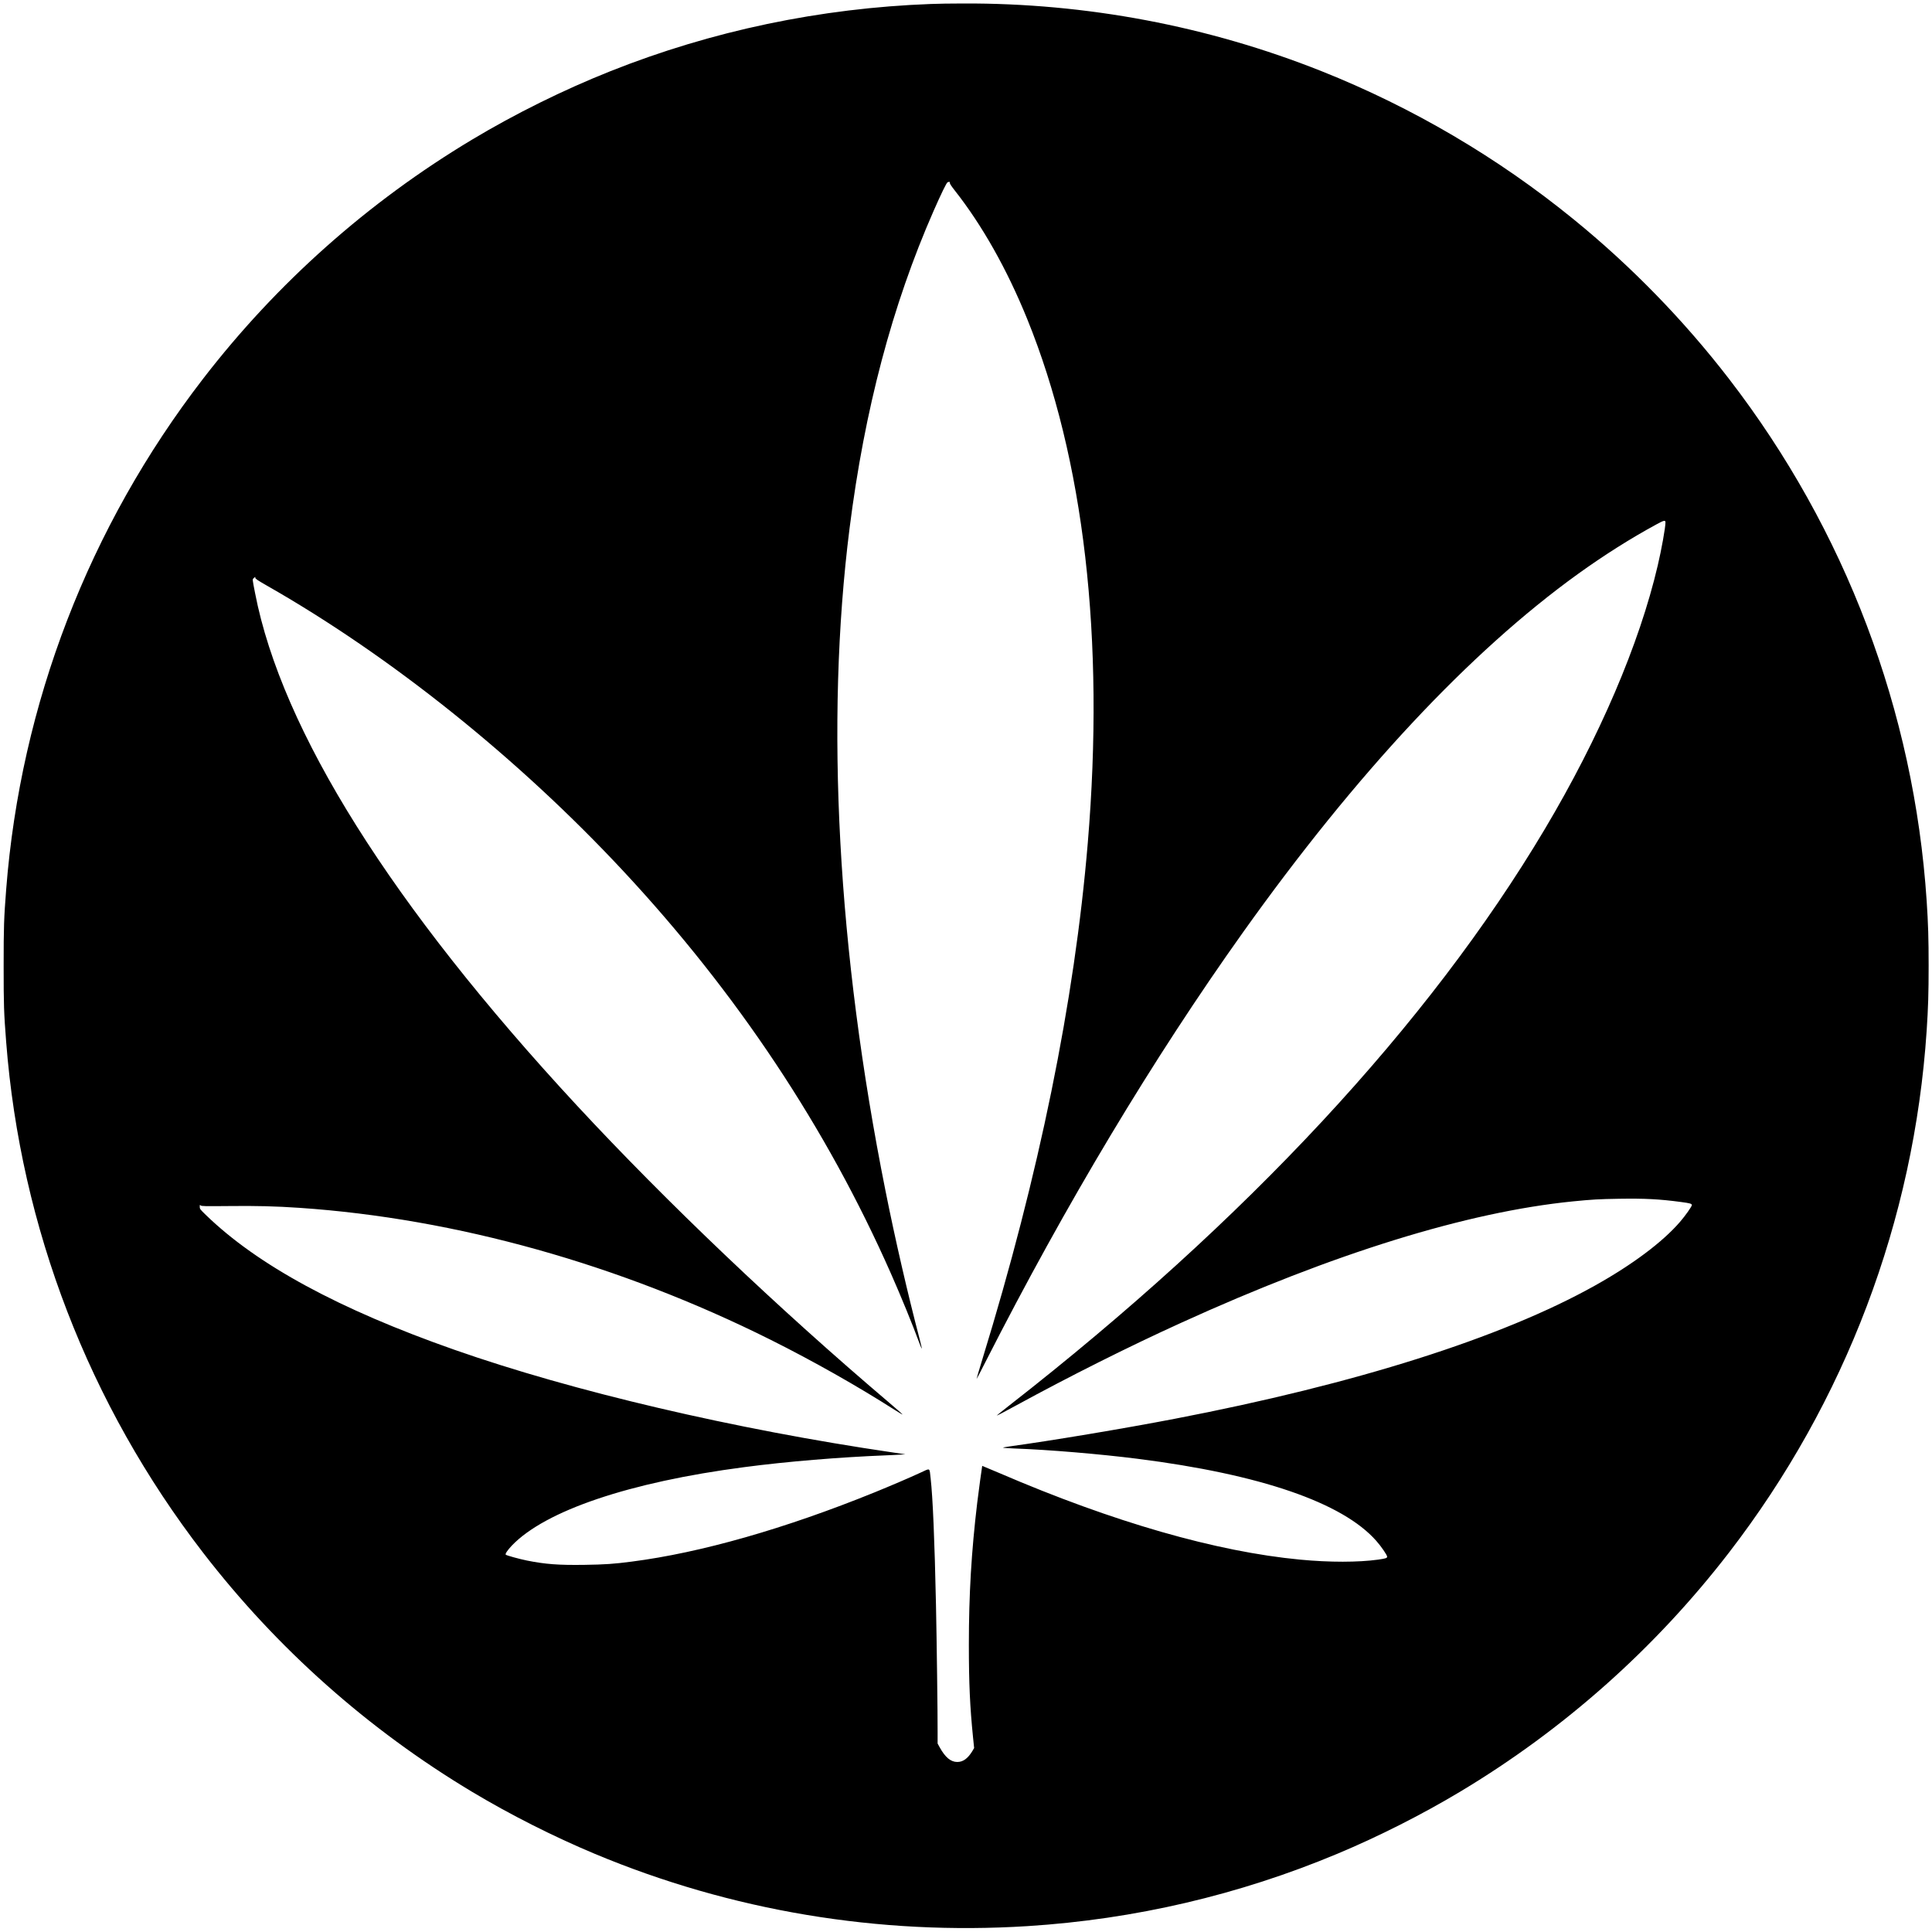
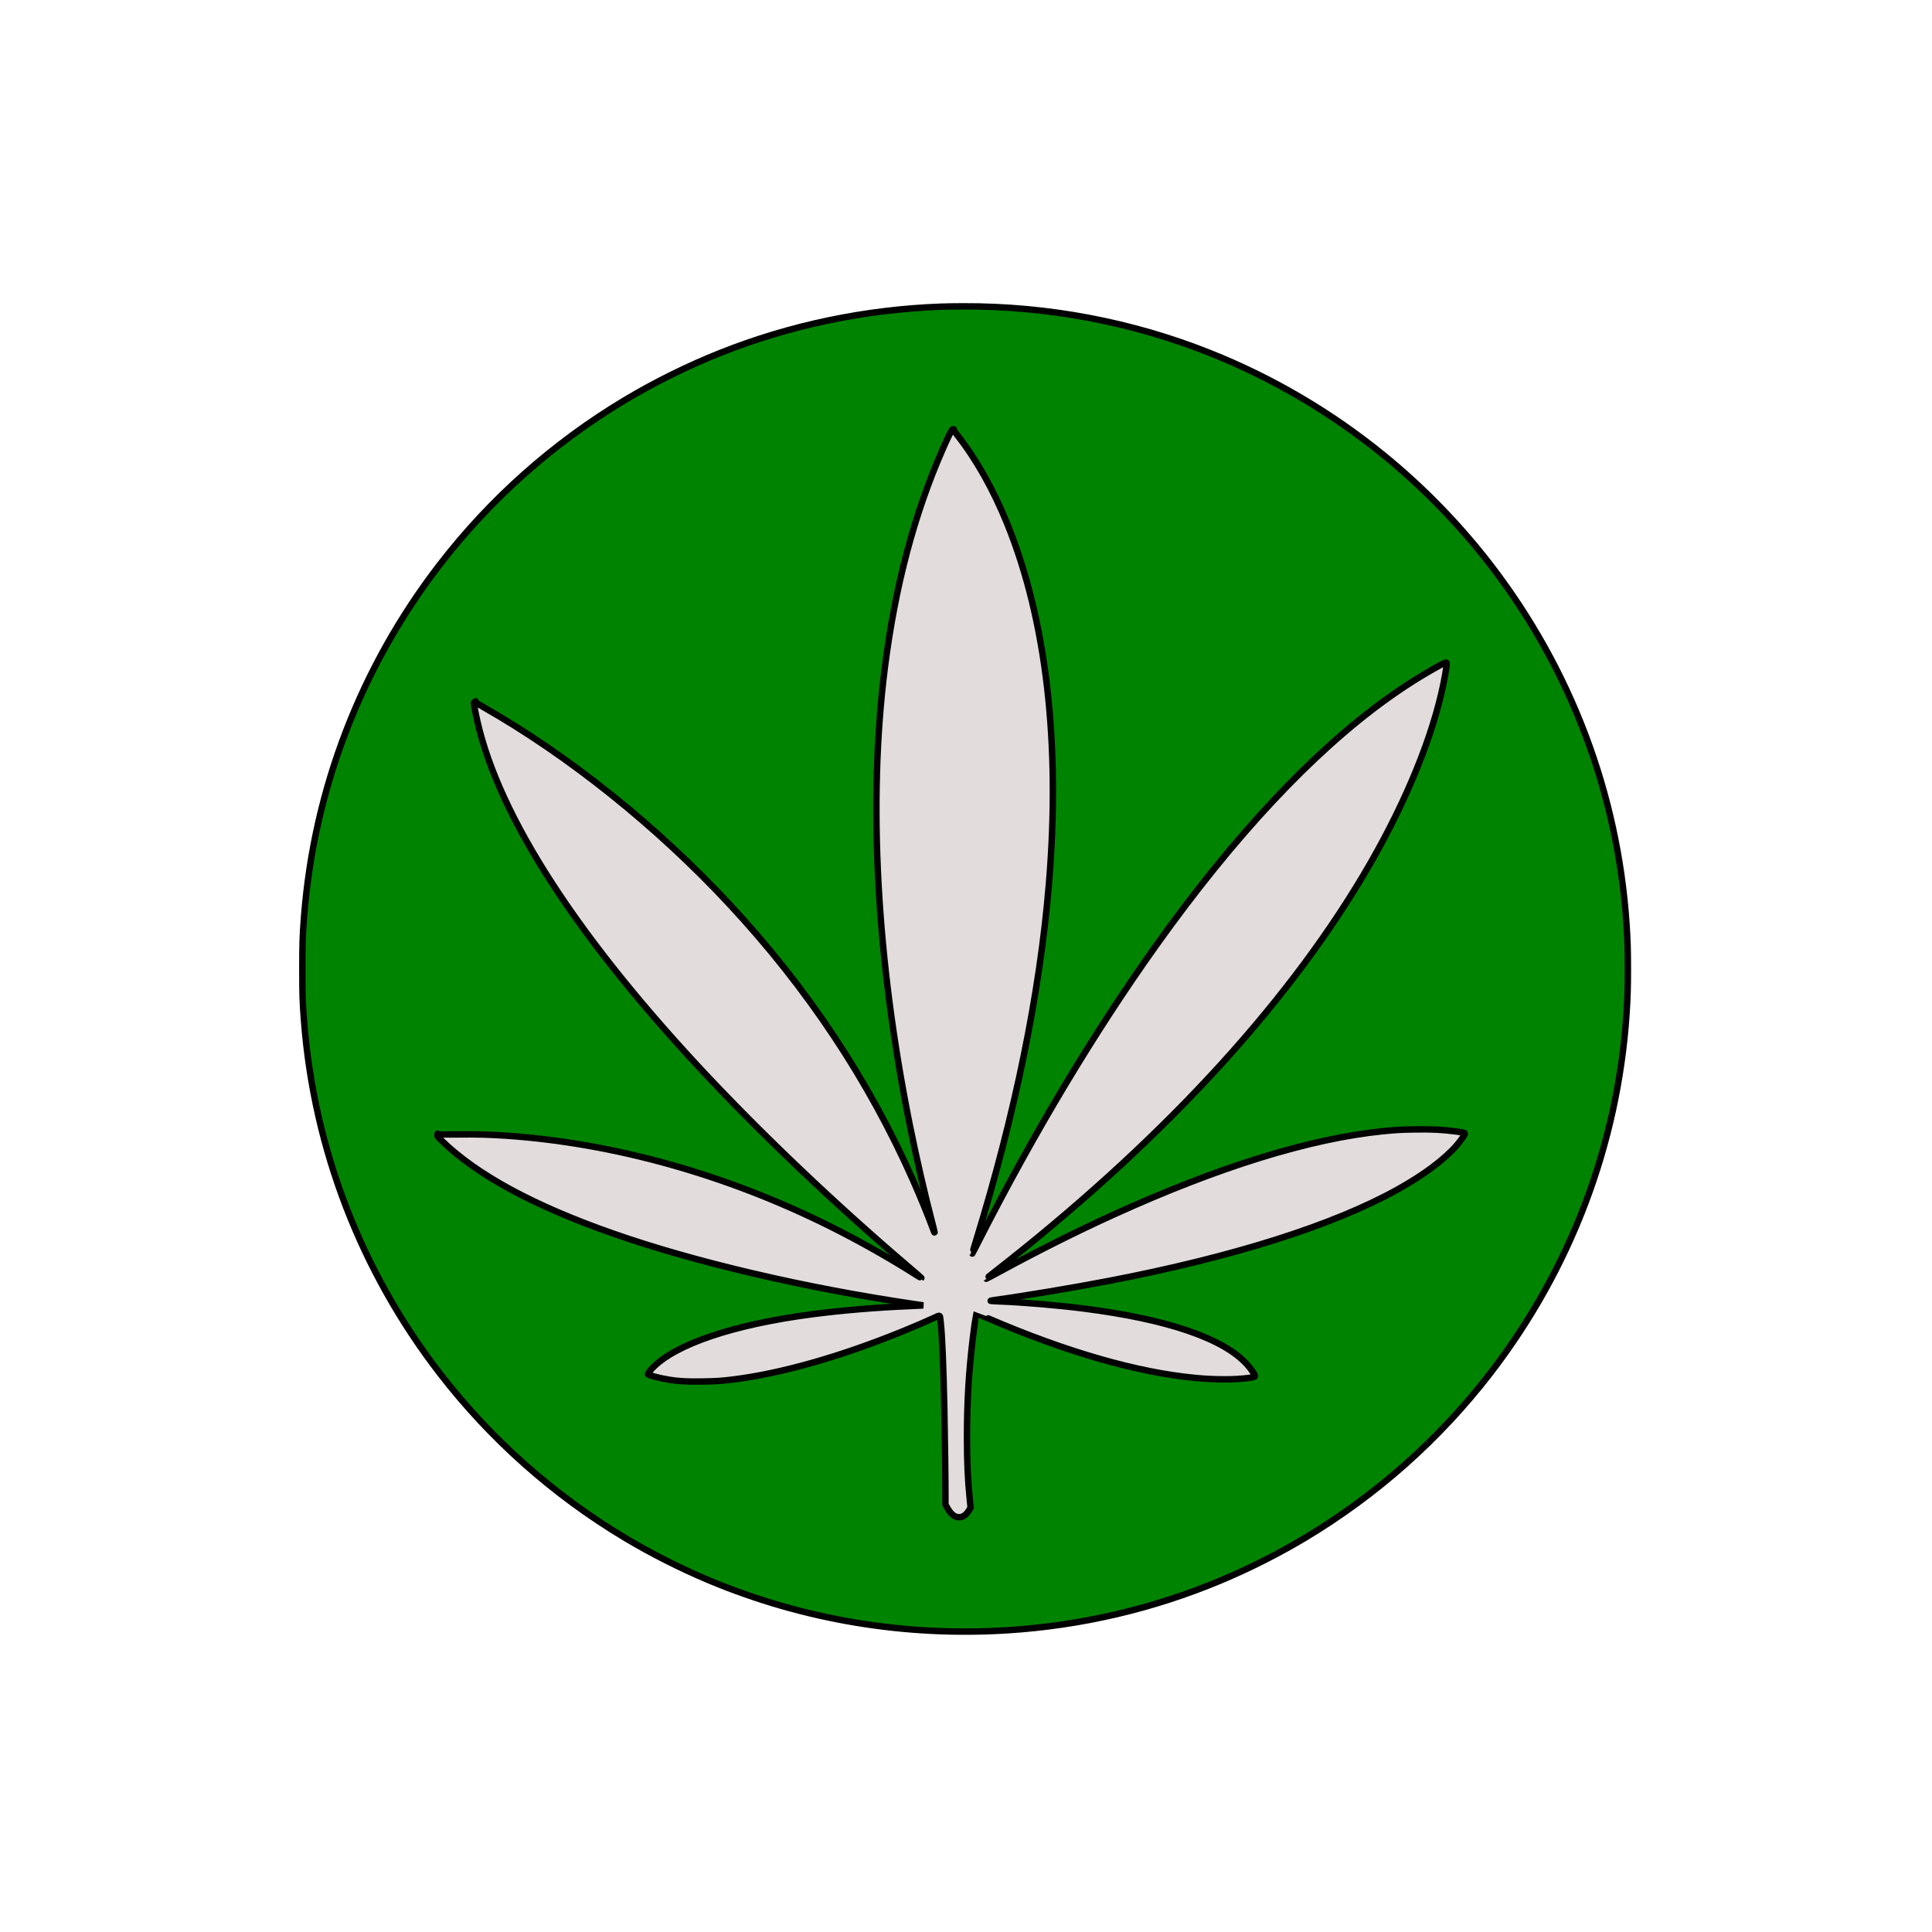
- <svg xmlns="http://www.w3.org/2000/svg" version="1.0" width="3443pt" height="3442pt" viewBox="0 0 3443 3442" preserveAspectRatio="xMidYMid meet">
-   <g transform="translate(0,3442) scale(0.1,-0.1)" fill="#000000" stroke="none">
-     <path d="M16587 34349 c-1971 -73 -3902 -479 -5707 -1197 -844 -336 -1694 -757 -2467 -1220 -1852 -1110 -3480 -2557 -4794 -4262 -2035 -2639 -3251 -5794 -3509 -9100 -40 -519 -45 -664 -45 -1365 0 -700 4 -826 45 -1355 257 -3304 1474 -6461 3509 -9100 1314 -1705 2942 -3152 4794 -4262 679 -407 1451 -797 2182 -1103 2432 -1018 5066 -1458 7720 -1290 1906 121 3765 555 5520 1290 731 306 1503 696 2182 1103 1853 1110 3479 2556 4794 4262 2077 2694 3299 5920 3524 9305 27 408 35 670 35 1155 0 484 -8 746 -35 1155 -225 3383 -1447 6611 -3524 9305 -804 1043 -1742 2007 -2767 2841 -1350 1100 -2874 1996 -4494 2641 -2021 804 -4194 1215 -6385 1206 -209 0 -469 -4 -578 -9z m340 -3188 c-3 -12 24 -54 85 -132 490 -621 934 -1408 1293 -2292 1015 -2500 1385 -5697 1080 -9342 -236 -2822 -867 -5913 -1880 -9204 -58 -189 -104 -345 -102 -347 1 -2 74 137 161 309 1430 2810 2987 5406 4591 7657 2018 2830 4038 4992 5965 6381 461 332 937 633 1397 883 142 77 163 81 163 34 0 -87 -71 -485 -137 -763 -327 -1402 -1040 -3066 -2016 -4705 -2069 -3476 -5323 -6977 -9545 -10270 -122 -95 -220 -175 -218 -177 2 -3 157 78 343 180 959 523 1999 1045 2943 1474 2716 1237 5094 1974 6978 2163 345 34 459 41 827 47 460 7 717 -6 1105 -58 163 -22 190 -30 190 -55 0 -25 -115 -188 -210 -298 -311 -361 -850 -764 -1520 -1138 -1665 -930 -4259 -1752 -7485 -2372 -904 -174 -2213 -393 -2949 -493 -81 -11 -119 -20 -105 -24 13 -3 110 -9 214 -13 601 -22 1505 -98 2170 -182 2194 -277 3661 -781 4262 -1464 88 -99 193 -253 193 -281 0 -26 -23 -33 -160 -53 -354 -49 -866 -50 -1390 0 -1493 141 -3331 669 -5354 1540 -171 73 -311 132 -312 131 -3 -5 -66 -466 -89 -657 -104 -874 -149 -1634 -149 -2530 0 -688 19 -1103 74 -1648 l20 -194 -35 -59 c-79 -128 -163 -189 -265 -189 -117 0 -215 82 -315 263 l-36 66 0 208 c2 275 -16 1653 -29 2263 -24 1145 -57 1919 -95 2253 -23 199 0 186 -183 102 -199 -92 -521 -230 -818 -351 -1595 -647 -3096 -1075 -4324 -1233 -320 -42 -486 -53 -842 -58 -462 -7 -700 11 -1028 77 -138 28 -363 90 -377 104 -14 14 31 80 109 163 597 623 2098 1130 4140 1397 765 101 1700 178 2538 211 80 3 188 8 240 12 l95 6 -225 33 c-2821 414 -5702 1089 -7815 1831 -2054 721 -3508 1510 -4427 2402 -102 99 -108 106 -108 145 0 37 1 39 16 24 14 -14 65 -15 498 -11 487 6 841 -3 1266 -32 2787 -190 5705 -1008 8395 -2352 752 -376 1540 -821 2213 -1251 73 -46 135 -82 137 -80 3 2 -105 97 -238 210 -1985 1686 -3966 3572 -5567 5298 -3302 3563 -5259 6679 -5734 9129 -52 267 -50 244 -21 271 25 23 25 23 25 3 0 -17 40 -44 197 -134 2210 -1257 4491 -3083 6368 -5100 2020 -2169 3615 -4568 4761 -7162 180 -407 390 -920 510 -1246 21 -57 40 -99 41 -94 2 5 -17 88 -42 184 -204 774 -433 1766 -605 2629 -855 4274 -1076 8354 -640 11805 268 2118 761 3979 1497 5655 138 314 231 504 250 512 32 12 46 9 40 -11z" />
+ <svg xmlns="http://www.w3.org/2000/svg" version="1.1" width="512" height="512" viewBox="0 0 500 500" xml:space="preserve">
+   <defs>
+ </defs>
+   <g transform="matrix(0.79 0 0 0.79 250 250)" id="ao1VQ7SUlG3u4E4yjr9GI">
+     <path style="stroke: rgb(119,211,19); stroke-width: 0; stroke-dasharray: none; stroke-linecap: butt; stroke-dashoffset: 0; stroke-linejoin: miter; stroke-miterlimit: 4; fill: rgb(226,220,220); fill-rule: nonzero; opacity: 1;" vector-effect="non-scaling-stroke" transform=" translate(0, 0)" d="M 0 -215 C 118.68 -215 215 -118.68 215 0 C 215 118.68 118.68 215 0 215 C -118.68 215 -215 118.68 -215 0 C -215 -118.68 -118.68 -215 0 -215 z" stroke-linecap="round" />
+   </g>
+   <g transform="matrix(0.01 0 0 -0.01 249.77 250.77)" id="KhyScI1iqxvAZ32Qkf0Gw">
+     <path style="stroke: rgb(0,0,0); stroke-width: 1.7; stroke-dasharray: none; stroke-linecap: butt; stroke-dashoffset: 0; stroke-linejoin: miter; stroke-miterlimit: 4; fill: rgb(0,131,0); fill-rule: nonzero; opacity: 1;" vector-effect="non-scaling-stroke" transform=" translate(-17217.5, -17209.12)" d="M 16587 34349 C 14616 34276 12685 33870 10880 33152 C 10036 32816 9186 32395 8413 31932 C 6561 30822 4933 29375 3619 27670 C 1584 25031 368 21876 110 18570 C 70 18051 65 17906 65 17205 C 65 16505 69 16379 110 15850 C 367 12546 1584 9389 3619 6750 C 4933 5045 6561 3598 8413 2488 C 9092 2081 9864 1691 10595 1385 C 13027 367 15661 -73 18315 95 C 20221 216 22080 650 23835 1385 C 24566 1691 25338 2081 26017 2488 C 27870 3598 29496 5044 30811 6750 C 32888 9444 34110 12670 34335 16055 C 34362 16463 34370 16725 34370 17210 C 34370 17694 34362 17956 34335 18365 C 34110 21748 32888 24976 30811 27670 C 30007 28713 29069 29677 28044 30511 C 26694 31611 25170 32507 23550 33152 C 21529 33956 19356 34367 17165 34358 C 16956 34358 16696 34354 16587 34349 z M 16927 31161 C 16924 31149 16951 31107 17012 31029 C 17502 30408 17946 29621 18305 28737 C 19320 26237 19690 23040 19385 19395 C 19149 16573 18518 13482 17505 10191 C 17447 10002 17401 9846 17403 9844 C 17404 9842 17477 9981 17564 10153 C 18994 12963 20551 15559 22155 17810 C 24173 20640 26193 22802 28120 24191 C 28581 24523 29057 24824 29517 25074 C 29659 25151 29680 25155 29680 25108 C 29680 25021 29609 24623 29543 24345 C 29216 22943 28503 21279 27527 19640 C 25458 16164 22204 12663 17982 9370 C 17860 9275 17762 9195 17764 9193 C 17766 9190 17921 9271 18107 9373 C 19066 9896 20106 10418 21050 10847 C 23766 12084 26144 12821 28028 13010 C 28373 13044 28487 13051 28855 13057 C 29315 13064 29572 13051 29960 12999 C 30123 12977 30150 12969 30150 12944 C 30150 12919 30035 12756 29940 12646 C 29629 12285 29090 11882 28420 11508 C 26755 10578 24161 9756 20935 9136 C 20031 8962 18722 8743 17986 8643 C 17905 8632 17867 8623 17881 8619 C 17894 8616 17991 8610 18095 8606 C 18696 8584 19600 8508 20265 8424 C 22459 8147 23926 7643 24527 6960 C 24615 6861 24720 6707 24720 6679 C 24720 6653 24697 6646 24560 6626 C 24206 6577 23694 6576 23170 6626 C 21677 6767 19839 7295 17816 8166 C 17645 8239 17505 8298 17504 8297 C 17501 8292 17438 7831 17415 7640 C 17311 6766 17266 6006 17266 5110 C 17266 4422 17285 4007 17340 3462 L 17360 3268 L 17325 3209 C 17246 3081 17162 3020 17060 3020 C 16943 3020 16845 3102 16745 3283 L 16709 3349 L 16709 3557 C 16711 3832 16693 5210 16680 5820 C 16656 6965 16623 7739 16585 8073 C 16562 8272 16585 8259 16402 8175 C 16203 8083 15881 7945 15584 7824 C 13989 7177 12488 6749 11260 6591 C 10940 6549 10774 6538 10418 6533 C 9956 6526 9718 6544 9390 6610 C 9252 6638 9027 6700 9013 6714 C 8999 6728 9044 6794 9122 6877 C 9719 7500 11220 8007 13262 8274 C 14027 8375 14962 8452 15800 8485 C 15880 8488 15988 8493 16040 8497 L 16135 8503 L 15910 8536 C 13089 8950 10208 9625 8095 10367 C 6041 11088 4587 11877 3668 12769 C 3566 12868 3560 12875 3560 12914 C 3560 12951 3561 12953 3576 12938 C 3590 12924 3641 12923 4074 12927 C 4561 12933 4915 12924 5340 12895 C 8127 12705 11045 11887 13735 10543 C 14487 10167 15275 9722 15948 9292 C 16021 9246 16083 9210 16085 9212 C 16088 9214 15980 9309 15847 9422 C 13862 11108 11881 12994 10280 14720 C 6978 18283 5021 21399 4546 23849 C 4494 24116 4496 24093 4525 24120 C 4550 24143 4550 24143 4550 24123 C 4550 24106 4590 24079 4747 23989 C 6957 22732 9238 20906 11115 18889 C 13135 16720 14730 14321 15876 11727 C 16056 11320 16266 10807 16386 10481 C 16407 10424 16426 10382 16427 10387 C 16429 10392 16410 10475 16385 10571 C 16181 11345 15952 12337 15780 13200 C 14925 17474 14704 21554 15140 25005 C 15408 27123 15901 28984 16637 30660 C 16775 30974 16868 31164 16887 31172 C 16919 31184 16933 31181 16927 31161 z" stroke-linecap="round" />
  </g>
</svg>
